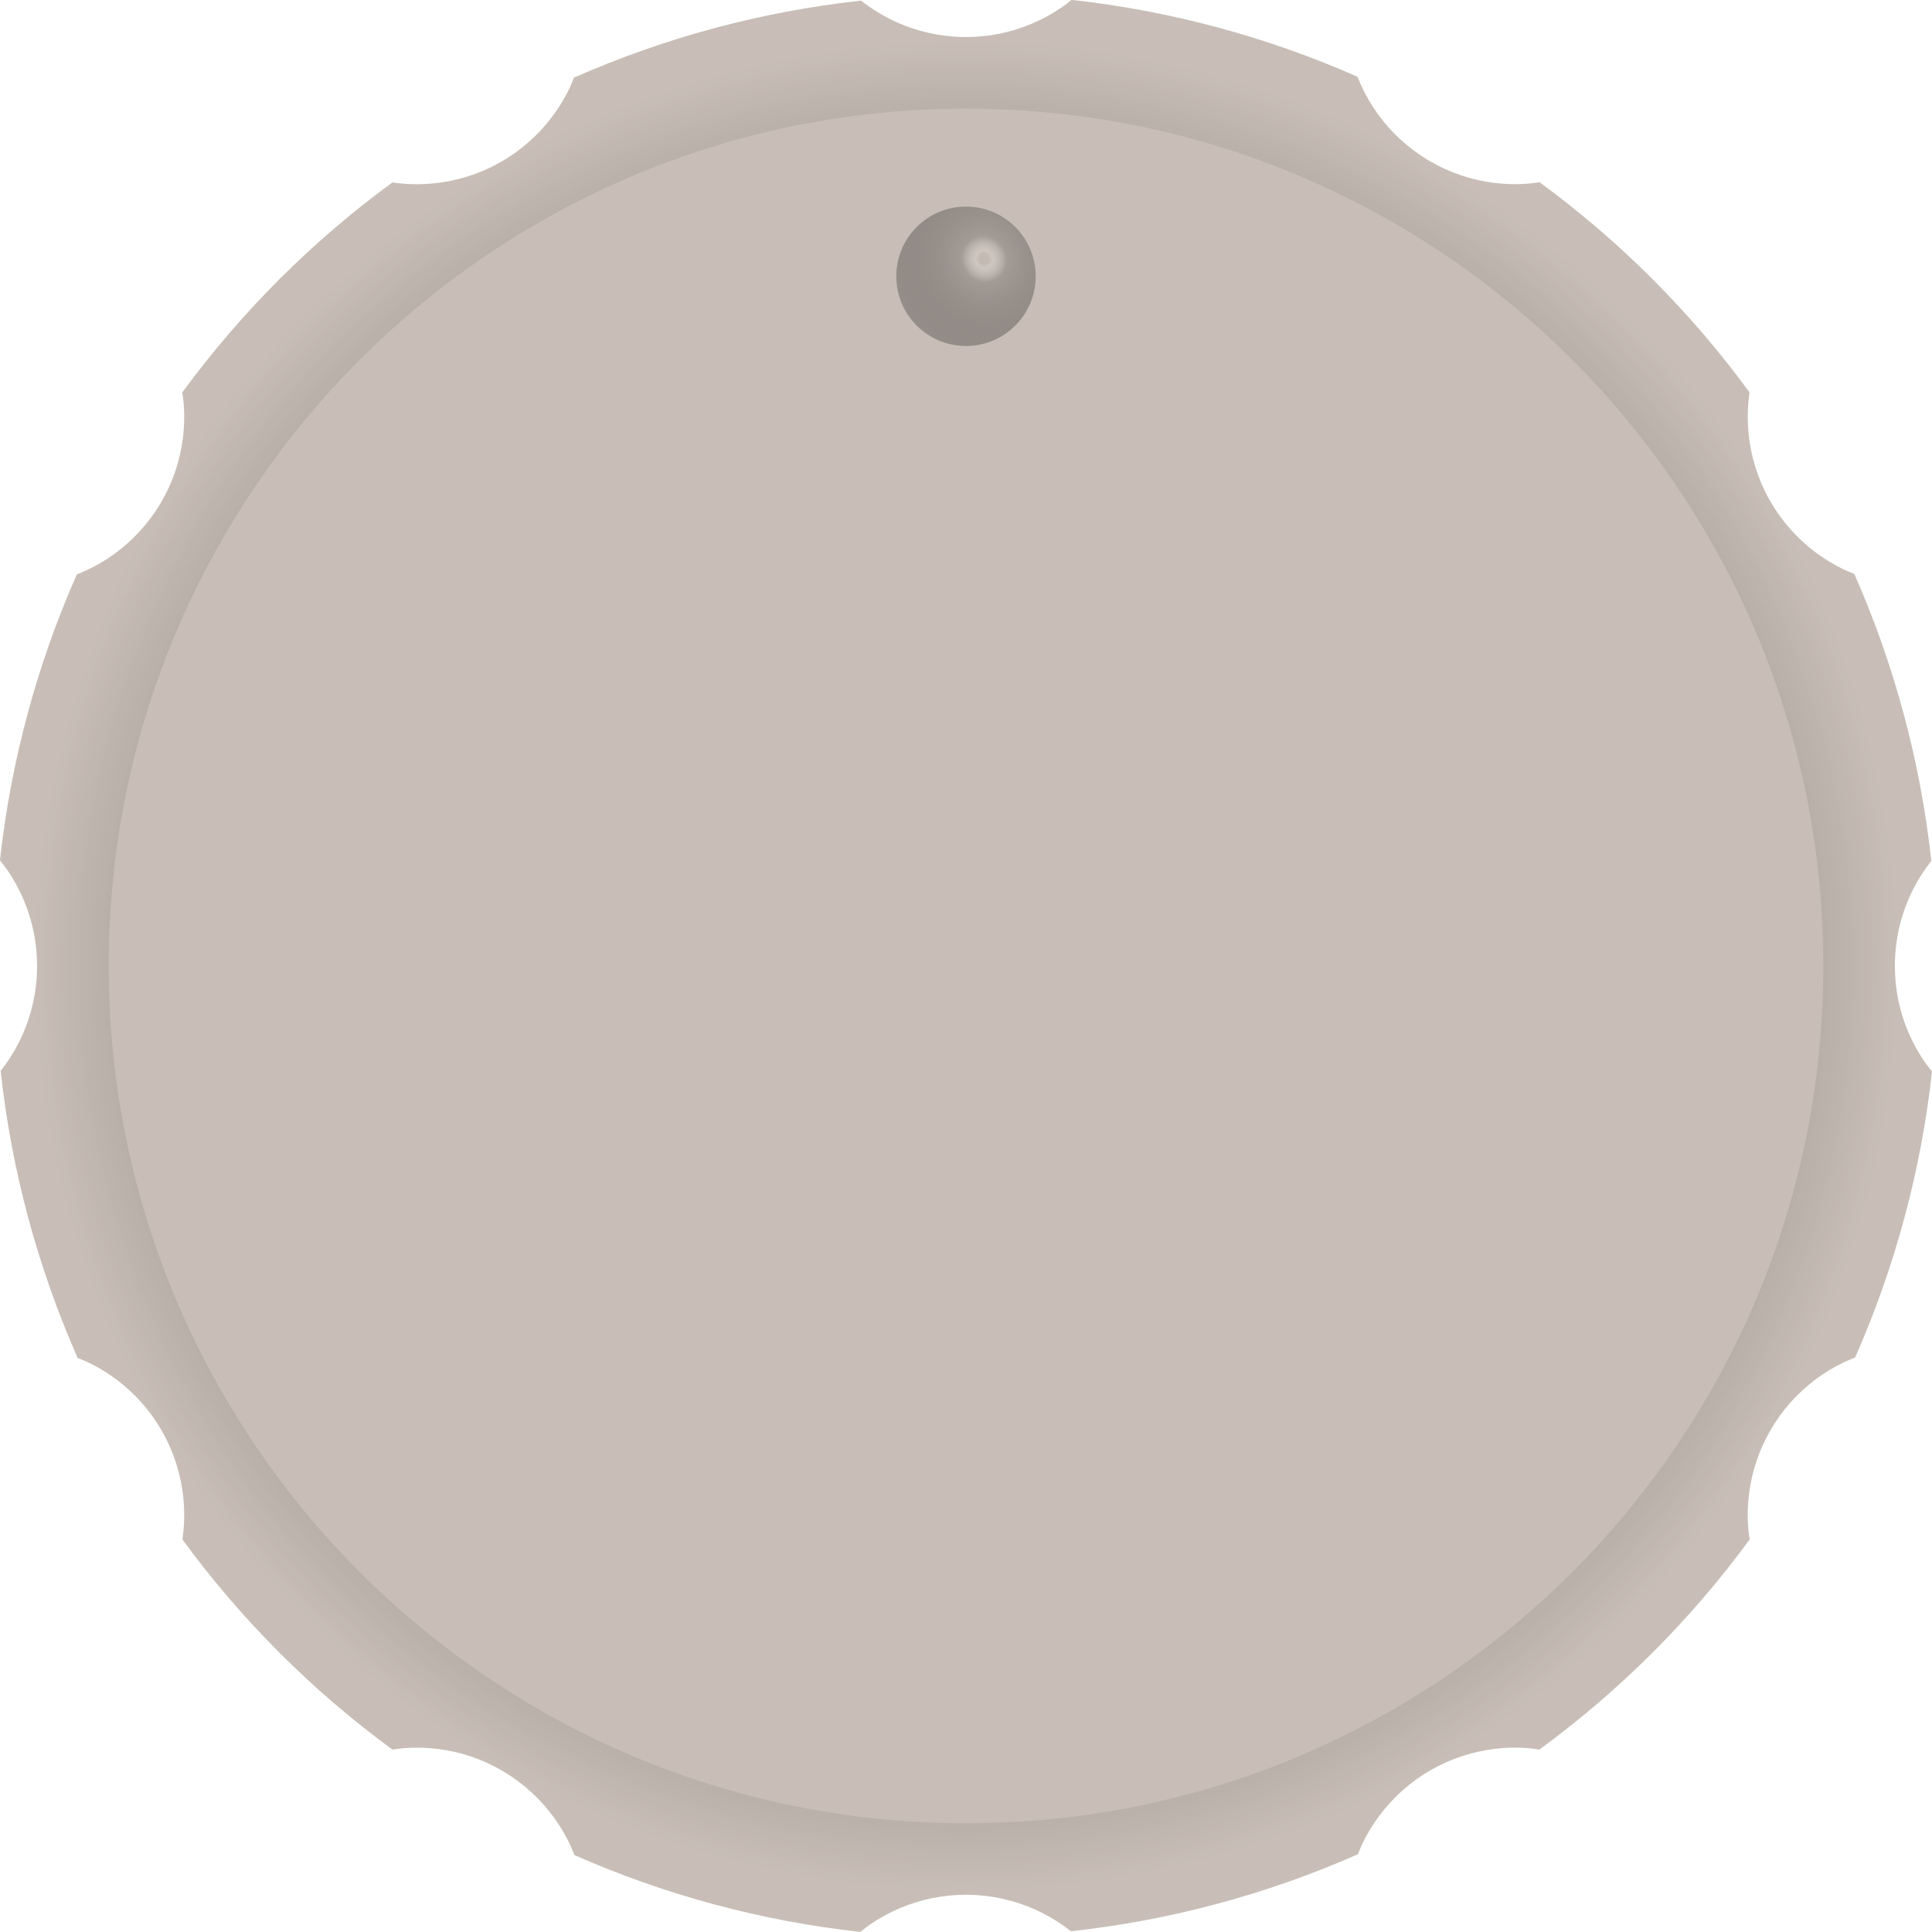
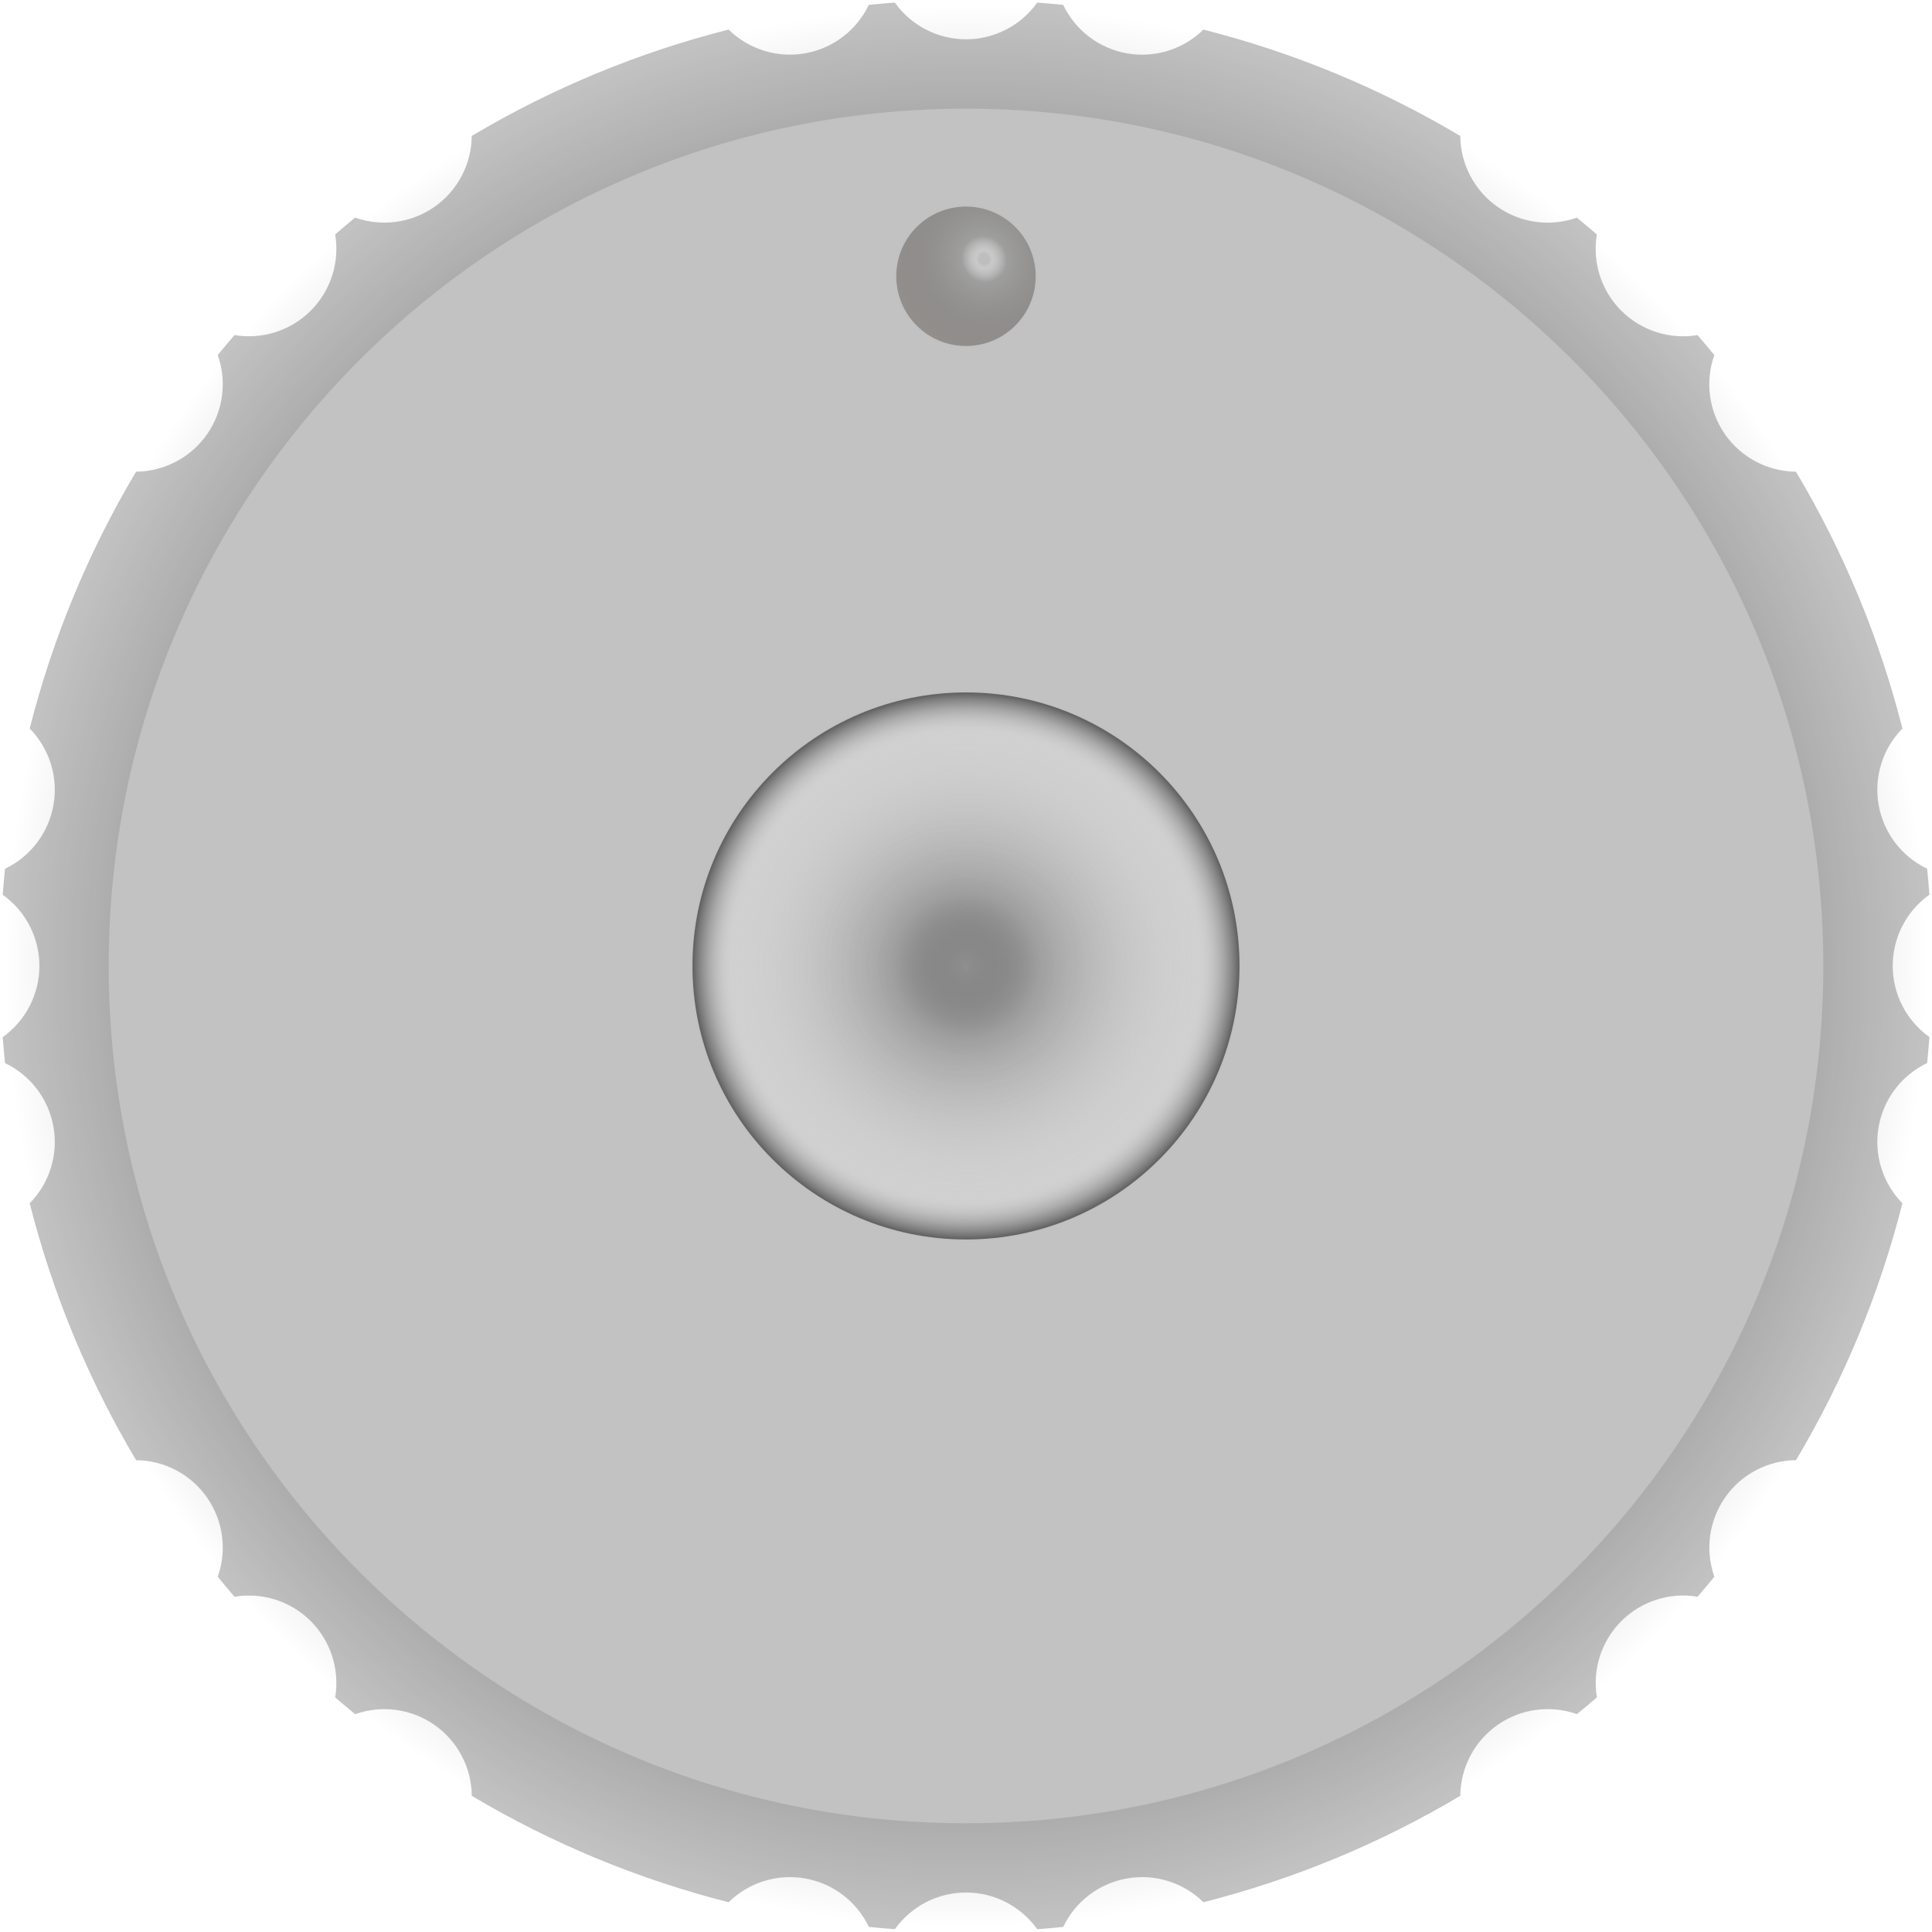
- <svg xmlns="http://www.w3.org/2000/svg" xmlns:xlink="http://www.w3.org/1999/xlink" width="63.741mm" height="63.739mm" viewBox="0 0 63.741 63.739" version="1.1" id="svg6299">
+ <svg xmlns="http://www.w3.org/2000/svg" xmlns:ns1="http://www.openswatchbook.org/uri/2009/osb" xmlns:xlink="http://www.w3.org/1999/xlink" width="63.741mm" height="63.739mm" viewBox="0 0 63.741 63.739" version="1.1" id="svg6299">
  <defs id="defs6293">
-     <radialGradient xlink:href="#linearGradient5978" id="radialGradient5982" cx="143.151" cy="189.567" fx="143.151" fy="189.567" r="28.9" gradientUnits="userSpaceOnUse" gradientTransform="matrix(1.063491,-2.1103575e-7,2.0949672e-7,1.055735,-94.78785,-123.871)" />
-     <linearGradient id="linearGradient5978">
-       <stop style="stop-color:#000000;stop-opacity:1;" offset="0" id="stop5974" />
-       <stop style="stop-color:#000000;stop-opacity:0;" offset="1" id="stop5976" />
+     <linearGradient id="linearGradient3052">
+       <stop style="stop-color:#373737;stop-opacity:1;" offset="0" id="stop3048" />
+       <stop style="stop-color:#373737;stop-opacity:0;" offset="1" id="stop3050" />
+     </linearGradient>
+     <linearGradient id="linearGradient3046">
+       <stop style="stop-color:#000000;stop-opacity:0.262" offset="0" id="stop3038" />
+       <stop id="stop3040" offset="0.259" style="stop-color:#8c8c8c;stop-opacity:0.667" />
+       <stop id="stop3042" offset="0.839" style="stop-color:#ffffff;stop-opacity:0.235" />
+       <stop style="stop-color:#4f4f4f;stop-opacity:1" offset="1" id="stop3044" />
+     </linearGradient>
+     <linearGradient id="linearGradient891">
+       <stop id="stop2953" offset="0" style="stop-color:#000000;stop-opacity:1;" />
+       <stop id="stop2955" offset="1" style="stop-color:#000000;stop-opacity:0;" />
+     </linearGradient>
+     <linearGradient id="linearGradient2825" ns1:paint="solid">
+       <stop style="stop-color:#000000;stop-opacity:1;" offset="0" id="stop2823" />
    </linearGradient>
    <radialGradient xlink:href="#linearGradient6244" id="radialGradient6248" cx="143.628" cy="162.113" fx="143.628" fy="162.113" r="2.3" gradientUnits="userSpaceOnUse" gradientTransform="matrix(1.90066,-1.118556,1.182641,2.009555,-406.6569,-112.1799)" />
    <linearGradient id="linearGradient6244">
      <stop id="stop6242" offset="0" style="stop-color:#000000;stop-opacity:0" />
      <stop style="stop-color:#ffffff;stop-opacity:0.127" offset="0.052" id="stop6260" />
      <stop style="stop-color:#2c2a28;stop-opacity:0.235;" offset="0.145" id="stop6258" />
      <stop id="stop6240" offset="1" style="stop-color:#bbb1ab;stop-opacity:1" />
    </linearGradient>
+     <radialGradient xlink:href="#linearGradient891" id="radialGradient893" cx="57.452" cy="76.262" fx="57.452" fy="76.262" r="31.704" gradientUnits="userSpaceOnUse" />
+     <meshgradient id="meshgradient2839" gradientUnits="userSpaceOnUse" x="76.042" y="77.466" gradientTransform="matrix(1.297727,0,0,1.297727,-14.32428,-24.62276)">
+       <meshrow id="meshrow2841">
+         <meshpatch id="meshpatch2843">
+           <stop path="c 0,11.481  -9.307,20.789  -20.789,20.789" style="stop-color:#ffffff;stop-opacity:1" id="stop2845" />
+           <stop path="l 0,-20.789" style="stop-color:#a1a1a1;stop-opacity:1" id="stop2847" />
+           <stop path="l 0,0" style="stop-color:#ffffff;stop-opacity:1" id="stop2849" />
+           <stop path="l 20.789,0" style="stop-color:#bda685;stop-opacity:1" id="stop2851" />
+         </meshpatch>
+         <meshpatch id="meshpatch2853">
+           <stop path="c -11.481,0  -20.789,-9.307  -20.789,-20.789" id="stop2855" />
+           <stop path="l 20.789,0" style="stop-color:#ffffff;stop-opacity:1" id="stop2857" />
+           <stop path="l 0,0" style="stop-color:#bda685;stop-opacity:1" id="stop2859" />
+         </meshpatch>
+         <meshpatch id="meshpatch2861">
+           <stop path="c 0,-11.481  9.307,-20.789  20.789,-20.789" id="stop2863" />
+           <stop path="l 7.10543e-15,20.789" style="stop-color:#a1a1a1;stop-opacity:1" id="stop2865" />
+           <stop path="l 0,0" style="stop-color:#ffffff;stop-opacity:1" id="stop2867" />
+         </meshpatch>
+         <meshpatch id="meshpatch2869">
+           <stop path="c 11.481,0  20.789,9.307  20.789,20.789" id="stop2871" />
+           <stop path="l -20.789,0" style="stop-color:#ffffff;stop-opacity:1" id="stop2873" />
+           <stop path="l 0,0" style="stop-color:#a1a1a1;stop-opacity:1" id="stop2875" />
+         </meshpatch>
+       </meshrow>
+     </meshgradient>
+     <radialGradient xlink:href="#linearGradient3046" id="radialGradient3036" cx="57.379" cy="75.906" fx="57.379" fy="75.906" r="9.124" gradientUnits="userSpaceOnUse" />
+     <radialGradient xlink:href="#linearGradient3052" id="radialGradient3054" cx="57.379" cy="75.906" fx="57.379" fy="75.906" r="9.124" gradientUnits="userSpaceOnUse" />
+     <radialGradient r="9.124" fy="75.906" fx="57.379" cy="75.906" cx="57.379" gradientUnits="userSpaceOnUse" id="radialGradient884" xlink:href="#linearGradient3046" />
+     <radialGradient r="9.124" fy="75.906" fx="57.379" cy="75.906" cx="57.379" gradientUnits="userSpaceOnUse" id="radialGradient886" xlink:href="#linearGradient3052" />
  </defs>
-   <g id="layer1" transform="translate(-25.58209,-44.39265)">
-     <path style="fill:#c8beb7;stroke-width:0.265" d="m 53.988,44.414 a 32.072,32.072 0 0 0 -9.469,2.54 5.585,5.585 0 0 1 -0.146,0.347 5.585,5.585 0 0 1 -0.267,0.491 5.585,5.585 0 0 1 -0.314,0.461 5.585,5.585 0 0 1 -0.359,0.428 5.585,5.585 0 0 1 -0.399,0.39 5.585,5.585 0 0 1 -0.436,0.348 5.585,5.585 0 0 1 -0.469,0.303 5.585,5.585 0 0 1 -0.349,0.186 5.585,5.585 0 0 1 -0.514,0.219 5.585,5.585 0 0 1 -0.533,0.166 5.585,5.585 0 0 1 -0.547,0.113 5.585,5.585 0 0 1 -0.556,0.057 5.585,5.585 0 0 1 -0.558,0.002 5.585,5.585 0 0 1 -0.545,-0.053 32.072,32.072 0 0 0 -6.931,6.928 5.585,5.585 0 0 1 0.048,0.381 5.585,5.585 0 0 1 0.015,0.558 5.585,5.585 0 0 1 -0.041,0.557 5.585,5.585 0 0 1 -0.097,0.55 5.585,5.585 0 0 1 -0.151,0.538 5.585,5.585 0 0 1 -0.204,0.519 5.585,5.585 0 0 1 -0.255,0.497 5.585,5.585 0 0 1 -0.209,0.334 5.585,5.585 0 0 1 -0.335,0.446 5.585,5.585 0 0 1 -0.378,0.411 5.585,5.585 0 0 1 -0.418,0.371 5.585,5.585 0 0 1 -0.452,0.328 5.585,5.585 0 0 1 -0.483,0.28 5.585,5.585 0 0 1 -0.508,0.231 5.585,5.585 0 0 1 -0.013,0.005 32.072,32.072 0 0 0 -2.535,9.432 5.585,5.585 0 0 1 0.251,0.33 5.585,5.585 0 0 1 0.292,0.476 5.585,5.585 0 0 1 0.242,0.503 5.585,5.585 0 0 1 0.192,0.525 5.585,5.585 0 0 1 0.138,0.541 5.585,5.585 0 0 1 0.083,0.552 5.585,5.585 0 0 1 0.028,0.558 5.585,5.585 0 0 1 -0.014,0.394 5.585,5.585 0 0 1 -0.067,0.554 5.585,5.585 0 0 1 -0.122,0.545 5.585,5.585 0 0 1 -0.176,0.53 5.585,5.585 0 0 1 -0.228,0.51 5.585,5.585 0 0 1 -0.278,0.484 5.585,5.585 0 0 1 -0.318,0.445 32.072,32.072 0 0 0 2.541,9.47 5.585,5.585 0 0 1 0.347,0.145 5.585,5.585 0 0 1 0.491,0.267 5.585,5.585 0 0 1 0.461,0.314 5.585,5.585 0 0 1 0.428,0.359 5.585,5.585 0 0 1 0.39,0.399 5.585,5.585 0 0 1 0.348,0.436 5.585,5.585 0 0 1 0.303,0.469 5.585,5.585 0 0 1 0.185,0.349 5.585,5.585 0 0 1 0.219,0.513 5.585,5.585 0 0 1 0.166,0.533 5.585,5.585 0 0 1 0.113,0.547 5.585,5.585 0 0 1 0.057,0.555 5.585,5.585 0 0 1 0.002,0.559 5.585,5.585 0 0 1 -0.053,0.544 32.072,32.072 0 0 0 6.928,6.932 5.585,5.585 0 0 1 0.38,-0.048 5.585,5.585 0 0 1 0.558,-0.015 5.585,5.585 0 0 1 0.557,0.041 5.585,5.585 0 0 1 0.55,0.096 5.585,5.585 0 0 1 0.537,0.151 5.585,5.585 0 0 1 0.52,0.204 5.585,5.585 0 0 1 0.497,0.255 5.585,5.585 0 0 1 0.336,0.21 5.585,5.585 0 0 1 0.446,0.335 5.585,5.585 0 0 1 0.411,0.378 5.585,5.585 0 0 1 0.371,0.418 5.585,5.585 0 0 1 0.328,0.452 5.585,5.585 0 0 1 0.281,0.483 5.585,5.585 0 0 1 0.23,0.508 5.585,5.585 0 0 1 0.005,0.013 32.072,32.072 0 0 0 9.431,2.534 5.585,5.585 0 0 1 0.33,-0.251 5.585,5.585 0 0 1 0.476,-0.292 5.585,5.585 0 0 1 0.503,-0.243 5.585,5.585 0 0 1 0.524,-0.191 5.585,5.585 0 0 1 0.541,-0.138 5.585,5.585 0 0 1 0.552,-0.083 5.585,5.585 0 0 1 0.558,-0.028 5.585,5.585 0 0 1 0.395,0.014 5.585,5.585 0 0 1 0.554,0.067 5.585,5.585 0 0 1 0.545,0.122 5.585,5.585 0 0 1 0.53,0.176 5.585,5.585 0 0 1 0.51,0.228 5.585,5.585 0 0 1 0.484,0.278 5.585,5.585 0 0 1 0.445,0.319 32.072,32.072 0 0 0 9.47,-2.541 5.585,5.585 0 0 1 0.145,-0.347 5.585,5.585 0 0 1 0.267,-0.49 5.585,5.585 0 0 1 0.314,-0.462 5.585,5.585 0 0 1 0.359,-0.428 5.585,5.585 0 0 1 0.399,-0.39 5.585,5.585 0 0 1 0.436,-0.348 5.585,5.585 0 0 1 0.469,-0.303 5.585,5.585 0 0 0 5.3e-4,0 5.585,5.585 0 0 1 0.497,-0.255 5.585,5.585 0 0 1 0.52,-0.204 5.585,5.585 0 0 1 0.538,-0.151 5.585,5.585 0 0 1 0.55,-0.097 5.585,5.585 0 0 1 0.557,-0.041 5.585,5.585 0 0 1 0.558,0.015 5.585,5.585 0 0 1 0.375,0.048 32.072,32.072 0 0 0 6.939,-6.932 5.585,5.585 0 0 1 -0.049,-0.381 5.585,5.585 0 0 1 -0.015,-0.558 5.585,5.585 0 0 1 0.041,-0.557 5.585,5.585 0 0 1 0.097,-0.55 5.585,5.585 0 0 1 0.151,-0.537 5.585,5.585 0 0 1 0.204,-0.52 5.585,5.585 0 0 1 0.255,-0.497 5.585,5.585 0 0 0 0,-5.3e-4 5.585,5.585 0 0 1 0.303,-0.469 5.585,5.585 0 0 1 0.348,-0.437 5.585,5.585 0 0 1 0.39,-0.399 5.585,5.585 0 0 1 0.428,-0.359 5.585,5.585 0 0 1 0.461,-0.314 5.585,5.585 0 0 1 0.491,-0.267 5.585,5.585 0 0 1 0.373,-0.156 32.072,32.072 0 0 0 2.538,-9.437 5.585,5.585 0 0 1 -0.251,-0.33 5.585,5.585 0 0 1 -0.292,-0.476 5.585,5.585 0 0 1 -0.243,-0.503 5.585,5.585 0 0 1 -0.191,-0.524 5.585,5.585 0 0 1 -0.138,-0.541 5.585,5.585 0 0 1 -0.083,-0.552 5.585,5.585 0 0 1 -0.028,-0.558 5.585,5.585 0 0 1 0.014,-0.396 5.585,5.585 0 0 1 0.067,-0.554 5.585,5.585 0 0 1 0.122,-0.545 5.585,5.585 0 0 1 0.176,-0.53 5.585,5.585 0 0 1 0.228,-0.51 5.585,5.585 0 0 1 0.278,-0.484 5.585,5.585 0 0 1 0.318,-0.446 32.072,32.072 0 0 0 -2.54,-9.468 5.585,5.585 0 0 1 -0.347,-0.146 5.585,5.585 0 0 1 -0.49,-0.267 5.585,5.585 0 0 1 -0.462,-0.314 5.585,5.585 0 0 1 -0.428,-0.359 5.585,5.585 0 0 1 -0.39,-0.399 5.585,5.585 0 0 1 -0.348,-0.436 5.585,5.585 0 0 1 -0.303,-0.469 5.585,5.585 0 0 1 -0.186,-0.35 5.585,5.585 0 0 1 -0.219,-0.514 5.585,5.585 0 0 1 -0.166,-0.533 5.585,5.585 0 0 1 -0.113,-0.547 5.585,5.585 0 0 1 -0.057,-0.556 5.585,5.585 0 0 1 -0.002,-0.558 5.585,5.585 0 0 1 0.053,-0.544 32.072,32.072 0 0 0 -6.929,-6.932 5.585,5.585 0 0 1 -0.38,0.049 5.585,5.585 0 0 1 -0.558,0.015 5.585,5.585 0 0 1 -0.557,-0.041 5.585,5.585 0 0 1 -0.55,-0.097 5.585,5.585 0 0 1 -0.537,-0.151 5.585,5.585 0 0 1 -0.52,-0.204 5.585,5.585 0 0 1 -0.497,-0.255 5.585,5.585 0 0 1 -0.335,-0.209 5.585,5.585 0 0 1 -0.446,-0.335 5.585,5.585 0 0 1 -0.411,-0.378 5.585,5.585 0 0 1 -0.371,-0.418 5.585,5.585 0 0 1 -0.327,-0.452 5.585,5.585 0 0 1 -0.281,-0.483 5.585,5.585 0 0 1 -0.231,-0.508 5.585,5.585 0 0 1 -0.005,-0.013 32.072,32.072 0 0 0 -9.431,-2.535 5.585,5.585 0 0 1 -0.331,0.251 5.585,5.585 0 0 1 -0.476,0.291 5.585,5.585 0 0 1 -0.503,0.243 5.585,5.585 0 0 1 -0.525,0.192 5.585,5.585 0 0 1 -0.541,0.138 5.585,5.585 0 0 1 -0.552,0.083 5.585,5.585 0 0 1 -0.558,0.028 5.585,5.585 0 0 1 -0.395,-0.014 5.585,5.585 0 0 1 -0.554,-0.067 5.585,5.585 0 0 1 -0.545,-0.122 5.585,5.585 0 0 1 -0.53,-0.176 5.585,5.585 0 0 1 -0.51,-0.228 5.585,5.585 0 0 1 -0.484,-0.278 5.585,5.585 0 0 1 -0.446,-0.318 z" id="path127-7" />
-     <path style="color:#000000;font-style:normal;font-variant:normal;font-weight:normal;font-stretch:normal;font-size:medium;line-height:normal;font-family:sans-serif;font-variant-ligatures:normal;font-variant-position:normal;font-variant-caps:normal;font-variant-numeric:normal;font-variant-alternates:normal;font-feature-settings:normal;text-indent:0;text-align:start;text-decoration:none;text-decoration-line:none;text-decoration-style:solid;text-decoration-color:#000000;letter-spacing:normal;word-spacing:normal;text-transform:none;writing-mode:lr-tb;direction:ltr;text-orientation:mixed;dominant-baseline:auto;baseline-shift:baseline;text-anchor:start;white-space:normal;shape-padding:0;clip-rule:nonzero;display:inline;overflow:visible;visibility:visible;opacity:1;isolation:auto;mix-blend-mode:normal;color-interpolation:sRGB;color-interpolation-filters:linearRGB;solid-color:#000000;solid-opacity:1;vector-effect:none;fill:none;fill-opacity:1;fill-rule:nonzero;stroke:url(#radialGradient5982);stroke-width:6.318;stroke-linecap:butt;stroke-linejoin:miter;stroke-miterlimit:4;stroke-dasharray:none;stroke-dashoffset:0;stroke-opacity:1;color-rendering:auto;image-rendering:auto;shape-rendering:auto;text-rendering:auto;enable-background:accumulate" d="m 57.454,44.558 c -17.508,-10e-6 -31.705,14.195 -31.705,31.702 0,17.508 14.197,31.705 31.705,31.705 17.508,-3e-5 31.702,-14.197 31.702,-31.705 0,-17.508 -14.195,-31.702 -31.702,-31.702 z m 0,0.261 c 17.367,3e-5 31.442,14.075 31.442,31.442 -2e-5,17.367 -14.075,31.444 -31.442,31.444 -17.367,2e-5 -31.444,-14.077 -31.444,-31.444 0,-17.367 14.077,-31.442 31.444,-31.442 z" id="path10-7-5" />
-     <circle style="fill:url(#radialGradient6248);fill-opacity:1;stroke:#b3aaa3;stroke-width:0.154;stroke-miterlimit:4;stroke-dasharray:none;stroke-opacity:0.01" id="path6216" cx="57.452" cy="53.508" r="2.3" />
+   <g id="layer1" transform="translate(-25.58209,-44.39265)" style="display:inline">
+     <path d="m 144.208,120.888 a 31.871,31.871 0 0 0 -7.215,1.533 4.331,4.331 0 0 1 -2.236,2.291 4.331,4.331 0 0 1 -3.199,0.129 31.871,31.871 0 0 0 -5.967,4.335 4.331,4.331 0 0 1 -1.111,3.002 4.331,4.331 0 0 1 -2.87,1.419 31.871,31.871 0 0 0 -3.688,6.387 4.331,4.331 0 0 1 0.206,3.195 4.331,4.331 0 0 1 -2.045,2.463 31.871,31.871 0 0 0 -0.773,6.978 31.871,31.871 0 0 0 0.002,0.357 4.331,4.331 0 0 1 1.488,2.835 4.331,4.331 0 0 1 -0.866,3.081 31.871,31.871 0 0 0 2.278,7.015 4.331,4.331 0 0 1 2.513,1.985 4.331,4.331 0 0 1 0.462,3.168 31.871,31.871 0 0 0 4.935,5.481 4.331,4.331 0 0 1 3.102,0.791 4.331,4.331 0 0 1 1.711,2.706 31.871,31.871 0 0 0 6.738,3 4.331,4.331 0 0 1 3.155,-0.539 4.331,4.331 0 0 1 2.664,1.776 31.871,31.871 0 0 0 3.689,0.214 31.871,31.871 0 0 0 3.687,-0.214 4.331,4.331 0 0 1 2.663,-1.776 4.331,4.331 0 0 1 3.156,0.539 31.871,31.871 0 0 0 6.738,-2.999 4.331,4.331 0 0 1 1.711,-2.706 4.331,4.331 0 0 1 3.102,-0.791 31.871,31.871 0 0 0 4.935,-5.48 4.331,4.331 0 0 1 0.463,-3.168 4.331,4.331 0 0 1 2.513,-1.985 31.871,31.871 0 0 0 2.279,-7.014 4.331,4.331 0 0 1 -0.866,-3.082 4.331,4.331 0 0 1 1.488,-2.834 31.871,31.871 0 0 0 0.002,-0.36 31.871,31.871 0 0 0 -0.773,-6.976 4.331,4.331 0 0 1 -2.044,-2.463 4.331,4.331 0 0 1 0.206,-3.195 31.871,31.871 0 0 0 -3.688,-6.388 4.331,4.331 0 0 1 -2.87,-1.419 4.331,4.331 0 0 1 -1.111,-3.002 31.871,31.871 0 0 0 -5.967,-4.336 4.331,4.331 0 0 1 -3.199,-0.129 4.331,4.331 0 0 1 -2.236,-2.291 31.871,31.871 0 0 0 -7.214,-1.534 4.331,4.331 0 0 1 -2.974,1.183 4.331,4.331 0 0 1 -2.974,-1.183 z" style="display:inline;fill:#c2c2c2;fill-opacity:1;stroke-width:0.452" id="path882" />
+     <path d="m 55.104,44.478 a 31.871,31.871 0 0 0 -0.858,0.075 2.884,2.884 0 0 1 -2.103,1.599 2.884,2.884 0 0 1 -2.522,-0.784 31.871,31.871 0 0 0 -8.475,3.51 2.884,2.884 0 0 1 -1.229,2.338 2.884,2.884 0 0 1 -2.617,0.356 31.871,31.871 0 0 0 -0.66,0.554 2.884,2.884 0 0 1 -0.805,2.516 2.884,2.884 0 0 1 -2.516,0.805 31.871,31.871 0 0 0 -0.553,0.66 2.884,2.884 0 0 1 -0.356,2.618 2.884,2.884 0 0 1 -2.338,1.229 31.871,31.871 0 0 0 -3.51,8.475 2.884,2.884 0 0 1 0.784,2.523 2.884,2.884 0 0 1 -1.599,2.103 31.871,31.871 0 0 0 -0.075,0.858 2.884,2.884 0 0 1 1.21,2.348 2.884,2.884 0 0 1 -1.21,2.348 31.871,31.871 0 0 0 0.075,0.858 2.884,2.884 0 0 1 1.599,2.102 2.884,2.884 0 0 1 -0.784,2.523 31.871,31.871 0 0 0 3.51,8.475 2.884,2.884 0 0 1 2.338,1.229 2.884,2.884 0 0 1 0.356,2.617 31.871,31.871 0 0 0 0.553,0.66 2.884,2.884 0 0 1 2.516,0.805 2.884,2.884 0 0 1 0.805,2.516 31.871,31.871 0 0 0 0.66,0.553 2.884,2.884 0 0 1 2.618,0.356 2.884,2.884 0 0 1 1.229,2.338 31.871,31.871 0 0 0 8.475,3.51 2.884,2.884 0 0 1 2.523,-0.784 2.884,2.884 0 0 1 2.103,1.599 31.871,31.871 0 0 0 0.858,0.075 2.884,2.884 0 0 1 2.348,-1.21 2.884,2.884 0 0 1 2.348,1.21 31.871,31.871 0 0 0 0.858,-0.075 2.884,2.884 0 0 1 2.103,-1.599 2.884,2.884 0 0 1 2.523,0.784 31.871,31.871 0 0 0 8.475,-3.511 2.884,2.884 0 0 1 1.229,-2.338 2.884,2.884 0 0 1 2.618,-0.356 31.871,31.871 0 0 0 0.66,-0.553 2.884,2.884 0 0 1 0.805,-2.516 2.884,2.884 0 0 1 2.516,-0.805 31.871,31.871 0 0 0 0.554,-0.66 2.884,2.884 0 0 1 0.356,-2.617 2.884,2.884 0 0 1 2.338,-1.229 31.871,31.871 0 0 0 3.51,-8.475 2.884,2.884 0 0 1 -0.784,-2.523 2.884,2.884 0 0 1 1.6,-2.103 31.871,31.871 0 0 0 0.074,-0.858 2.884,2.884 0 0 1 -1.21,-2.348 2.884,2.884 0 0 1 1.21,-2.348 31.871,31.871 0 0 0 -0.075,-0.858 2.884,2.884 0 0 1 -1.599,-2.103 2.884,2.884 0 0 1 0.784,-2.523 A 31.871,31.871 0 0 0 84.835,59.955 2.884,2.884 0 0 1 82.497,58.726 2.884,2.884 0 0 1 82.141,56.108 31.871,31.871 0 0 0 81.587,55.448 2.884,2.884 0 0 1 79.071,54.643 a 2.884,2.884 0 0 1 -0.805,-2.516 31.871,31.871 0 0 0 -0.66,-0.554 2.884,2.884 0 0 1 -2.617,-0.356 2.884,2.884 0 0 1 -1.229,-2.338 31.871,31.871 0 0 0 -8.475,-3.51 2.884,2.884 0 0 1 -2.522,0.784 2.884,2.884 0 0 1 -2.103,-1.599 31.871,31.871 0 0 0 -0.858,-0.075 2.884,2.884 0 0 1 -2.348,1.21 2.884,2.884 0 0 1 -2.348,-1.21 z" style="display:inline;fill:#c2c2c2;fill-opacity:1;stroke-width:0.385" id="circle2855" />
+   </g>
+   <g style="display:inline" id="layer2">
+     <g id="g2951" transform="translate(-25.50905,-44.03716)" style="display:inline">
+       <circle r="26.978" cy="75.906" cx="57.379" id="path2829" style="fill:url(#meshgradient2839);fill-opacity:1;fill-rule:nonzero;stroke:none;stroke-width:8.199;stroke-miterlimit:4;stroke-dasharray:none;stroke-opacity:1" />
+     </g>
+     <g style="display:inline;fill:url(#radialGradient3036);fill-opacity:1;stroke:url(#radialGradient3054);stroke-width:0.2;stroke-miterlimit:4;stroke-dasharray:none;stroke-opacity:1" transform="translate(-25.50905,-44.03716)" id="g2972">
+       <circle style="fill:url(#radialGradient884);fill-opacity:1;fill-rule:nonzero;stroke:url(#radialGradient886);stroke-width:0.2;stroke-miterlimit:4;stroke-dasharray:none;stroke-opacity:1" id="circle2970" cx="57.379" cy="75.906" r="9.024" />
+     </g>
+     <circle style="display:inline;fill:url(#radialGradient6248);fill-opacity:1;stroke:#b3aaa3;stroke-width:0.154;stroke-miterlimit:4;stroke-dasharray:none;stroke-opacity:0.01" id="path6216" cx="57.452" cy="53.508" r="2.3" transform="translate(-25.58209,-44.39265)" />
+     <path transform="translate(-25.58209,-44.39265)" id="path895" d="m 57.454,44.558 c -17.508,-10e-6 -31.705,14.195 -31.705,31.702 0,17.508 14.197,31.705 31.705,31.705 17.508,-3e-5 31.702,-14.197 31.702,-31.705 0,-17.508 -14.195,-31.702 -31.702,-31.702 z m 0,0.261 c 17.367,3e-5 31.442,14.075 31.442,31.442 -2e-5,17.367 -14.075,31.444 -31.442,31.444 -17.367,2e-5 -31.444,-14.077 -31.444,-31.444 0,-17.367 14.077,-31.442 31.444,-31.442 z" style="color:#000000;font-style:normal;font-variant:normal;font-weight:normal;font-stretch:normal;font-size:medium;line-height:normal;font-family:sans-serif;font-variant-ligatures:normal;font-variant-position:normal;font-variant-caps:normal;font-variant-numeric:normal;font-variant-alternates:normal;font-feature-settings:normal;text-indent:0;text-align:start;text-decoration:none;text-decoration-line:none;text-decoration-style:solid;text-decoration-color:#000000;letter-spacing:normal;word-spacing:normal;text-transform:none;writing-mode:lr-tb;direction:ltr;text-orientation:mixed;dominant-baseline:auto;baseline-shift:baseline;text-anchor:start;white-space:normal;shape-padding:0;clip-rule:nonzero;display:inline;overflow:visible;visibility:visible;opacity:1;isolation:auto;mix-blend-mode:normal;color-interpolation:sRGB;color-interpolation-filters:linearRGB;solid-color:#000000;solid-opacity:1;vector-effect:none;fill:none;fill-opacity:1;fill-rule:nonzero;stroke:url(#radialGradient893);stroke-width:6.318;stroke-linecap:butt;stroke-linejoin:miter;stroke-miterlimit:4;stroke-dasharray:none;stroke-dashoffset:0;stroke-opacity:1;color-rendering:auto;image-rendering:auto;shape-rendering:auto;text-rendering:auto;enable-background:accumulate" />
+   </g>
+   <g id="layer3" style="display:inline">
+     <path transform="translate(-25.58209,-44.39265)" style="display:inline;opacity:1;fill:#c2c2c2;fill-opacity:1;stroke-width:0.265" d="m -20.095,44.414 a 32.072,32.072 0 0 0 -9.469,2.54 5.585,5.585 0 0 1 -0.146,0.347 5.585,5.585 0 0 1 -0.267,0.491 5.585,5.585 0 0 1 -0.314,0.461 5.585,5.585 0 0 1 -0.359,0.428 5.585,5.585 0 0 1 -0.399,0.39 5.585,5.585 0 0 1 -0.436,0.348 5.585,5.585 0 0 1 -0.469,0.303 5.585,5.585 0 0 1 -0.349,0.186 5.585,5.585 0 0 1 -0.514,0.219 5.585,5.585 0 0 1 -0.533,0.166 5.585,5.585 0 0 1 -0.547,0.113 5.585,5.585 0 0 1 -0.556,0.057 5.585,5.585 0 0 1 -0.558,0.002 5.585,5.585 0 0 1 -0.545,-0.053 32.072,32.072 0 0 0 -6.931,6.928 5.585,5.585 0 0 1 0.048,0.381 5.585,5.585 0 0 1 0.015,0.558 5.585,5.585 0 0 1 -0.041,0.557 5.585,5.585 0 0 1 -0.097,0.55 5.585,5.585 0 0 1 -0.151,0.538 5.585,5.585 0 0 1 -0.204,0.519 5.585,5.585 0 0 1 -0.255,0.497 5.585,5.585 0 0 1 -0.209,0.334 5.585,5.585 0 0 1 -0.335,0.446 5.585,5.585 0 0 1 -0.378,0.411 5.585,5.585 0 0 1 -0.418,0.371 5.585,5.585 0 0 1 -0.452,0.328 5.585,5.585 0 0 1 -0.483,0.28 5.585,5.585 0 0 1 -0.508,0.231 5.585,5.585 0 0 1 -0.013,0.005 32.072,32.072 0 0 0 -2.535,9.432 5.585,5.585 0 0 1 0.251,0.33 5.585,5.585 0 0 1 0.292,0.476 5.585,5.585 0 0 1 0.242,0.503 5.585,5.585 0 0 1 0.192,0.525 5.585,5.585 0 0 1 0.138,0.541 5.585,5.585 0 0 1 0.083,0.552 5.585,5.585 0 0 1 0.028,0.558 5.585,5.585 0 0 1 -0.014,0.394 5.585,5.585 0 0 1 -0.067,0.554 5.585,5.585 0 0 1 -0.122,0.545 5.585,5.585 0 0 1 -0.176,0.53 5.585,5.585 0 0 1 -0.228,0.51 5.585,5.585 0 0 1 -0.278,0.484 5.585,5.585 0 0 1 -0.318,0.445 32.072,32.072 0 0 0 2.541,9.47 5.585,5.585 0 0 1 0.347,0.145 5.585,5.585 0 0 1 0.491,0.267 5.585,5.585 0 0 1 0.461,0.314 5.585,5.585 0 0 1 0.428,0.359 5.585,5.585 0 0 1 0.39,0.399 5.585,5.585 0 0 1 0.348,0.436 5.585,5.585 0 0 1 0.303,0.469 5.585,5.585 0 0 1 0.185,0.349 5.585,5.585 0 0 1 0.219,0.513 5.585,5.585 0 0 1 0.166,0.533 5.585,5.585 0 0 1 0.113,0.547 5.585,5.585 0 0 1 0.057,0.555 5.585,5.585 0 0 1 0.002,0.559 5.585,5.585 0 0 1 -0.053,0.544 32.072,32.072 0 0 0 6.928,6.932 5.585,5.585 0 0 1 0.38,-0.048 5.585,5.585 0 0 1 0.558,-0.015 5.585,5.585 0 0 1 0.557,0.041 5.585,5.585 0 0 1 0.55,0.096 5.585,5.585 0 0 1 0.537,0.151 5.585,5.585 0 0 1 0.52,0.204 5.585,5.585 0 0 1 0.497,0.255 5.585,5.585 0 0 1 0.336,0.21 5.585,5.585 0 0 1 0.446,0.335 5.585,5.585 0 0 1 0.411,0.378 5.585,5.585 0 0 1 0.371,0.418 5.585,5.585 0 0 1 0.328,0.452 5.585,5.585 0 0 1 0.281,0.483 5.585,5.585 0 0 1 0.23,0.508 5.585,5.585 0 0 1 0.005,0.013 32.072,32.072 0 0 0 9.431,2.534 5.585,5.585 0 0 1 0.33,-0.251 5.585,5.585 0 0 1 0.476,-0.292 5.585,5.585 0 0 1 0.503,-0.243 5.585,5.585 0 0 1 0.524,-0.191 5.585,5.585 0 0 1 0.541,-0.138 5.585,5.585 0 0 1 0.552,-0.083 5.585,5.585 0 0 1 0.558,-0.028 5.585,5.585 0 0 1 0.395,0.014 5.585,5.585 0 0 1 0.554,0.067 5.585,5.585 0 0 1 0.545,0.122 5.585,5.585 0 0 1 0.53,0.176 5.585,5.585 0 0 1 0.51,0.228 5.585,5.585 0 0 1 0.484,0.278 5.585,5.585 0 0 1 0.445,0.319 32.072,32.072 0 0 0 9.47,-2.541 5.585,5.585 0 0 1 0.145,-0.347 5.585,5.585 0 0 1 0.267,-0.49 5.585,5.585 0 0 1 0.314,-0.462 5.585,5.585 0 0 1 0.359,-0.428 5.585,5.585 0 0 1 0.399,-0.39 5.585,5.585 0 0 1 0.436,-0.348 5.585,5.585 0 0 1 0.469,-0.303 5.585,5.585 0 0 0 5.3e-4,0 5.585,5.585 0 0 1 0.497,-0.255 5.585,5.585 0 0 1 0.52,-0.204 5.585,5.585 0 0 1 0.538,-0.151 5.585,5.585 0 0 1 0.55,-0.097 5.585,5.585 0 0 1 0.557,-0.041 5.585,5.585 0 0 1 0.558,0.015 5.585,5.585 0 0 1 0.375,0.048 32.072,32.072 0 0 0 6.939,-6.932 5.585,5.585 0 0 1 -0.049,-0.381 5.585,5.585 0 0 1 -0.015,-0.558 5.585,5.585 0 0 1 0.041,-0.557 5.585,5.585 0 0 1 0.097,-0.55 5.585,5.585 0 0 1 0.151,-0.537 5.585,5.585 0 0 1 0.204,-0.52 5.585,5.585 0 0 1 0.255,-0.497 5.585,5.585 0 0 0 0,-5.3e-4 5.585,5.585 0 0 1 0.303,-0.469 5.585,5.585 0 0 1 0.348,-0.437 5.585,5.585 0 0 1 0.39,-0.399 5.585,5.585 0 0 1 0.428,-0.359 5.585,5.585 0 0 1 0.461,-0.314 5.585,5.585 0 0 1 0.491,-0.267 5.585,5.585 0 0 1 0.373,-0.156 32.072,32.072 0 0 0 2.538,-9.437 5.585,5.585 0 0 1 -0.251,-0.33 5.585,5.585 0 0 1 -0.292,-0.476 5.585,5.585 0 0 1 -0.243,-0.503 5.585,5.585 0 0 1 -0.191,-0.524 5.585,5.585 0 0 1 -0.138,-0.541 5.585,5.585 0 0 1 -0.083,-0.552 5.585,5.585 0 0 1 -0.028,-0.558 5.585,5.585 0 0 1 0.014,-0.396 5.585,5.585 0 0 1 0.067,-0.554 5.585,5.585 0 0 1 0.122,-0.545 5.585,5.585 0 0 1 0.176,-0.53 5.585,5.585 0 0 1 0.228,-0.51 5.585,5.585 0 0 1 0.278,-0.484 5.585,5.585 0 0 1 0.318,-0.446 32.072,32.072 0 0 0 -2.54,-9.468 5.585,5.585 0 0 1 -0.347,-0.146 5.585,5.585 0 0 1 -0.49,-0.267 5.585,5.585 0 0 1 -0.462,-0.314 5.585,5.585 0 0 1 -0.428,-0.359 5.585,5.585 0 0 1 -0.39,-0.399 5.585,5.585 0 0 1 -0.348,-0.436 5.585,5.585 0 0 1 -0.303,-0.469 5.585,5.585 0 0 1 -0.186,-0.35 5.585,5.585 0 0 1 -0.219,-0.514 5.585,5.585 0 0 1 -0.166,-0.533 5.585,5.585 0 0 1 -0.113,-0.547 5.585,5.585 0 0 1 -0.057,-0.556 5.585,5.585 0 0 1 -0.002,-0.558 5.585,5.585 0 0 1 0.053,-0.544 32.072,32.072 0 0 0 -6.929,-6.932 5.585,5.585 0 0 1 -0.38,0.049 5.585,5.585 0 0 1 -0.558,0.015 5.585,5.585 0 0 1 -0.557,-0.041 5.585,5.585 0 0 1 -0.55,-0.097 5.585,5.585 0 0 1 -0.537,-0.151 5.585,5.585 0 0 1 -0.52,-0.204 5.585,5.585 0 0 1 -0.497,-0.255 5.585,5.585 0 0 1 -0.335,-0.209 5.585,5.585 0 0 1 -0.446,-0.335 5.585,5.585 0 0 1 -0.411,-0.378 5.585,5.585 0 0 1 -0.371,-0.418 5.585,5.585 0 0 1 -0.327,-0.452 5.585,5.585 0 0 1 -0.281,-0.483 5.585,5.585 0 0 1 -0.231,-0.508 5.585,5.585 0 0 1 -0.005,-0.013 32.072,32.072 0 0 0 -9.431,-2.535 5.585,5.585 0 0 1 -0.331,0.251 5.585,5.585 0 0 1 -0.476,0.291 5.585,5.585 0 0 1 -0.503,0.243 5.585,5.585 0 0 1 -0.525,0.192 5.585,5.585 0 0 1 -0.541,0.138 5.585,5.585 0 0 1 -0.552,0.083 5.585,5.585 0 0 1 -0.558,0.028 5.585,5.585 0 0 1 -0.395,-0.014 5.585,5.585 0 0 1 -0.554,-0.067 5.585,5.585 0 0 1 -0.545,-0.122 5.585,5.585 0 0 1 -0.53,-0.176 5.585,5.585 0 0 1 -0.51,-0.228 5.585,5.585 0 0 1 -0.484,-0.278 5.585,5.585 0 0 1 -0.446,-0.318 z" id="path127-7" />
+     <circle transform="translate(-25.58209,-44.39265)" r="31.871" cy="151.631" cx="-29.002" id="path2588" style="display:inline;fill:#c2c2c2;fill-opacity:1;stroke-width:0.385" />
+     <g transform="translate(-1.060408,-32.21297)" id="g2586" style="display:inline">
+       <circle r="4.331" cy="104.954" cx="-53.522" id="circle2520" style="fill:#1a1a1a;fill-opacity:1;stroke-width:0.46" />
+       <circle transform="rotate(24)" style="fill:#1a1a1a;fill-opacity:1;stroke-width:0.46" id="circle2522" cx="7.98" cy="114.634" r="4.331" />
+       <circle r="4.331" cy="98.463" cx="68.103" id="circle2524" style="fill:#1a1a1a;fill-opacity:1;stroke-width:0.46" transform="rotate(48)" />
+       <circle transform="rotate(72)" style="fill:#1a1a1a;fill-opacity:1;stroke-width:0.46" id="circle2526" cx="116.45" cy="59.236" r="4.331" />
+       <circle r="4.331" cy="3.735" cx="144.662" id="circle2528" style="fill:#1a1a1a;fill-opacity:1;stroke-width:0.46" transform="rotate(96)" />
+       <circle transform="rotate(120)" style="fill:#1a1a1a;fill-opacity:1;stroke-width:0.46" id="circle2530" cx="147.861" cy="-58.442" r="4.331" />
+       <circle r="4.331" cy="-116.545" cx="125.494" id="circle2532" style="fill:#1a1a1a;fill-opacity:1;stroke-width:0.46" transform="rotate(144)" />
+       <circle transform="rotate(168)" style="fill:#1a1a1a;fill-opacity:1;stroke-width:0.46" id="circle2534" cx="81.428" cy="-160.527" r="4.331" />
+       <circle r="4.331" cy="-182.783" cx="23.282" id="circle2536" style="fill:#1a1a1a;fill-opacity:1;stroke-width:0.46" transform="rotate(-168)" />
+       <circle transform="rotate(-144)" style="fill:#1a1a1a;fill-opacity:1;stroke-width:0.46" id="circle2538" cx="-38.889" cy="-179.466" r="4.331" />
+       <circle r="4.331" cy="-151.147" cx="-94.335" id="circle2540" style="fill:#1a1a1a;fill-opacity:1;stroke-width:0.46" transform="rotate(-120)" />
+       <circle transform="rotate(-96)" style="fill:#1a1a1a;fill-opacity:1;stroke-width:0.46" id="circle2542" cx="-133.47" cy="-102.725" r="4.331" />
+       <circle r="4.331" cy="-42.572" cx="-149.527" id="circle2544" style="fill:#1a1a1a;fill-opacity:1;stroke-width:0.46" transform="rotate(-72)" />
+       <circle transform="rotate(-48)" style="fill:#1a1a1a;fill-opacity:1;stroke-width:0.46" id="circle2546" cx="-139.729" cy="18.912" r="4.331" />
+       <circle transform="rotate(-24)" r="4.331" cy="71.095" cx="-105.77" id="circle2548" style="fill:#1a1a1a;fill-opacity:1;stroke-width:0.46" />
+     </g>
+     <g id="g2728" transform="rotate(60,84.54419,183.036)" />
+     <circle r="31.871" style="display:inline;fill:#c2c2c2;fill-opacity:1;stroke-width:0.385" id="circle2746" cx="35.374" cy="107.238" />
+     <ellipse ry="4.5119463e-14" rx="1.503982e-14" cy="75.368" cx="35.374" id="path2780" style="fill:#000000;fill-opacity:1;stroke-width:0.265" />
+     <circle r="2.884" cy="73.78" cx="35.374" id="path2782" style="fill:#000000;fill-opacity:1;stroke-width:0.666" />
+     <g id="g2853">
+       <circle r="2.884" cy="78.294" cx="16.215" id="circle2784" style="fill:#000000;fill-opacity:1;stroke-width:0.666" transform="rotate(-10)" />
+       <circle transform="rotate(10)" style="fill:#000000;fill-opacity:1;stroke-width:0.666" id="circle2786" cx="53.459" cy="66.008" r="2.884" />
+       <circle r="2.884" cy="17.357" cx="100.842" id="circle2788" style="fill:#000000;fill-opacity:1;stroke-width:0.666" transform="rotate(45)" />
+       <circle transform="rotate(35)" style="fill:#000000;fill-opacity:1;stroke-width:0.666" id="circle2790" cx="90.486" cy="34.097" r="2.884" />
+       <circle r="2.884" cy="-0.926" cx="108.134" id="circle2792" style="fill:#000000;fill-opacity:1;stroke-width:0.666" transform="rotate(55)" />
+       <circle transform="rotate(90)" style="fill:#000000;fill-opacity:1;stroke-width:0.666" id="circle2794" cx="107.238" cy="-68.832" r="2.884" />
+       <circle r="2.884" cy="-49.673" cx="111.752" id="circle2796" style="fill:#000000;fill-opacity:1;stroke-width:0.666" transform="rotate(80)" />
+       <circle transform="rotate(100)" style="fill:#000000;fill-opacity:1;stroke-width:0.666" id="circle2798" cx="99.466" cy="-86.917" r="2.884" />
+       <circle r="2.884" cy="-134.3" cx="50.815" id="circle2800" style="fill:#000000;fill-opacity:1;stroke-width:0.666" transform="rotate(135)" />
+       <circle transform="rotate(125)" style="fill:#000000;fill-opacity:1;stroke-width:0.666" id="circle2802" cx="67.555" cy="-123.944" r="2.884" />
+       <circle r="2.884" cy="-141.592" cx="32.532" id="circle2804" style="fill:#000000;fill-opacity:1;stroke-width:0.666" transform="rotate(145)" />
+       <circle transform="scale(-1)" style="fill:#000000;fill-opacity:1;stroke-width:0.666" id="circle2806" cx="-35.374" cy="-140.696" r="2.884" />
+       <circle r="2.884" cy="-145.21" cx="-16.215" id="circle2808" style="fill:#000000;fill-opacity:1;stroke-width:0.666" transform="rotate(170)" />
+       <circle transform="rotate(-170)" style="fill:#000000;fill-opacity:1;stroke-width:0.666" id="circle2810" cx="-53.459" cy="-132.924" r="2.884" />
+       <circle r="2.884" cy="-84.273" cx="-100.842" id="circle2812" style="fill:#000000;fill-opacity:1;stroke-width:0.666" transform="rotate(-135)" />
+       <circle transform="rotate(-145)" style="fill:#000000;fill-opacity:1;stroke-width:0.666" id="circle2814" cx="-90.486" cy="-101.013" r="2.884" />
+       <circle r="2.884" cy="-65.99" cx="-108.134" id="circle2816" style="fill:#000000;fill-opacity:1;stroke-width:0.666" transform="rotate(-125)" />
+       <circle transform="rotate(-90)" style="fill:#000000;fill-opacity:1;stroke-width:0.666" id="circle2818" cx="-107.238" cy="1.916" r="2.884" />
+       <circle r="2.884" cy="-17.243" cx="-111.752" id="circle2820" style="fill:#000000;fill-opacity:1;stroke-width:0.666" transform="rotate(-100)" />
+       <circle transform="rotate(-80)" style="fill:#000000;fill-opacity:1;stroke-width:0.666" id="circle2822" cx="-99.466" cy="20.001" r="2.884" />
+       <circle r="2.884" cy="67.384" cx="-50.815" id="circle2824" style="fill:#000000;fill-opacity:1;stroke-width:0.666" transform="rotate(-45)" />
+       <circle transform="rotate(-55)" style="fill:#000000;fill-opacity:1;stroke-width:0.666" id="circle2826" cx="-67.555" cy="57.028" r="2.884" />
+       <circle r="2.884" cy="74.676" cx="-32.532" id="circle2828" style="fill:#000000;fill-opacity:1;stroke-width:0.666" transform="rotate(-35)" />
+     </g>
+     <g transform="translate(73.3657,-100.7484)" id="g2905" />
  </g>
</svg>
